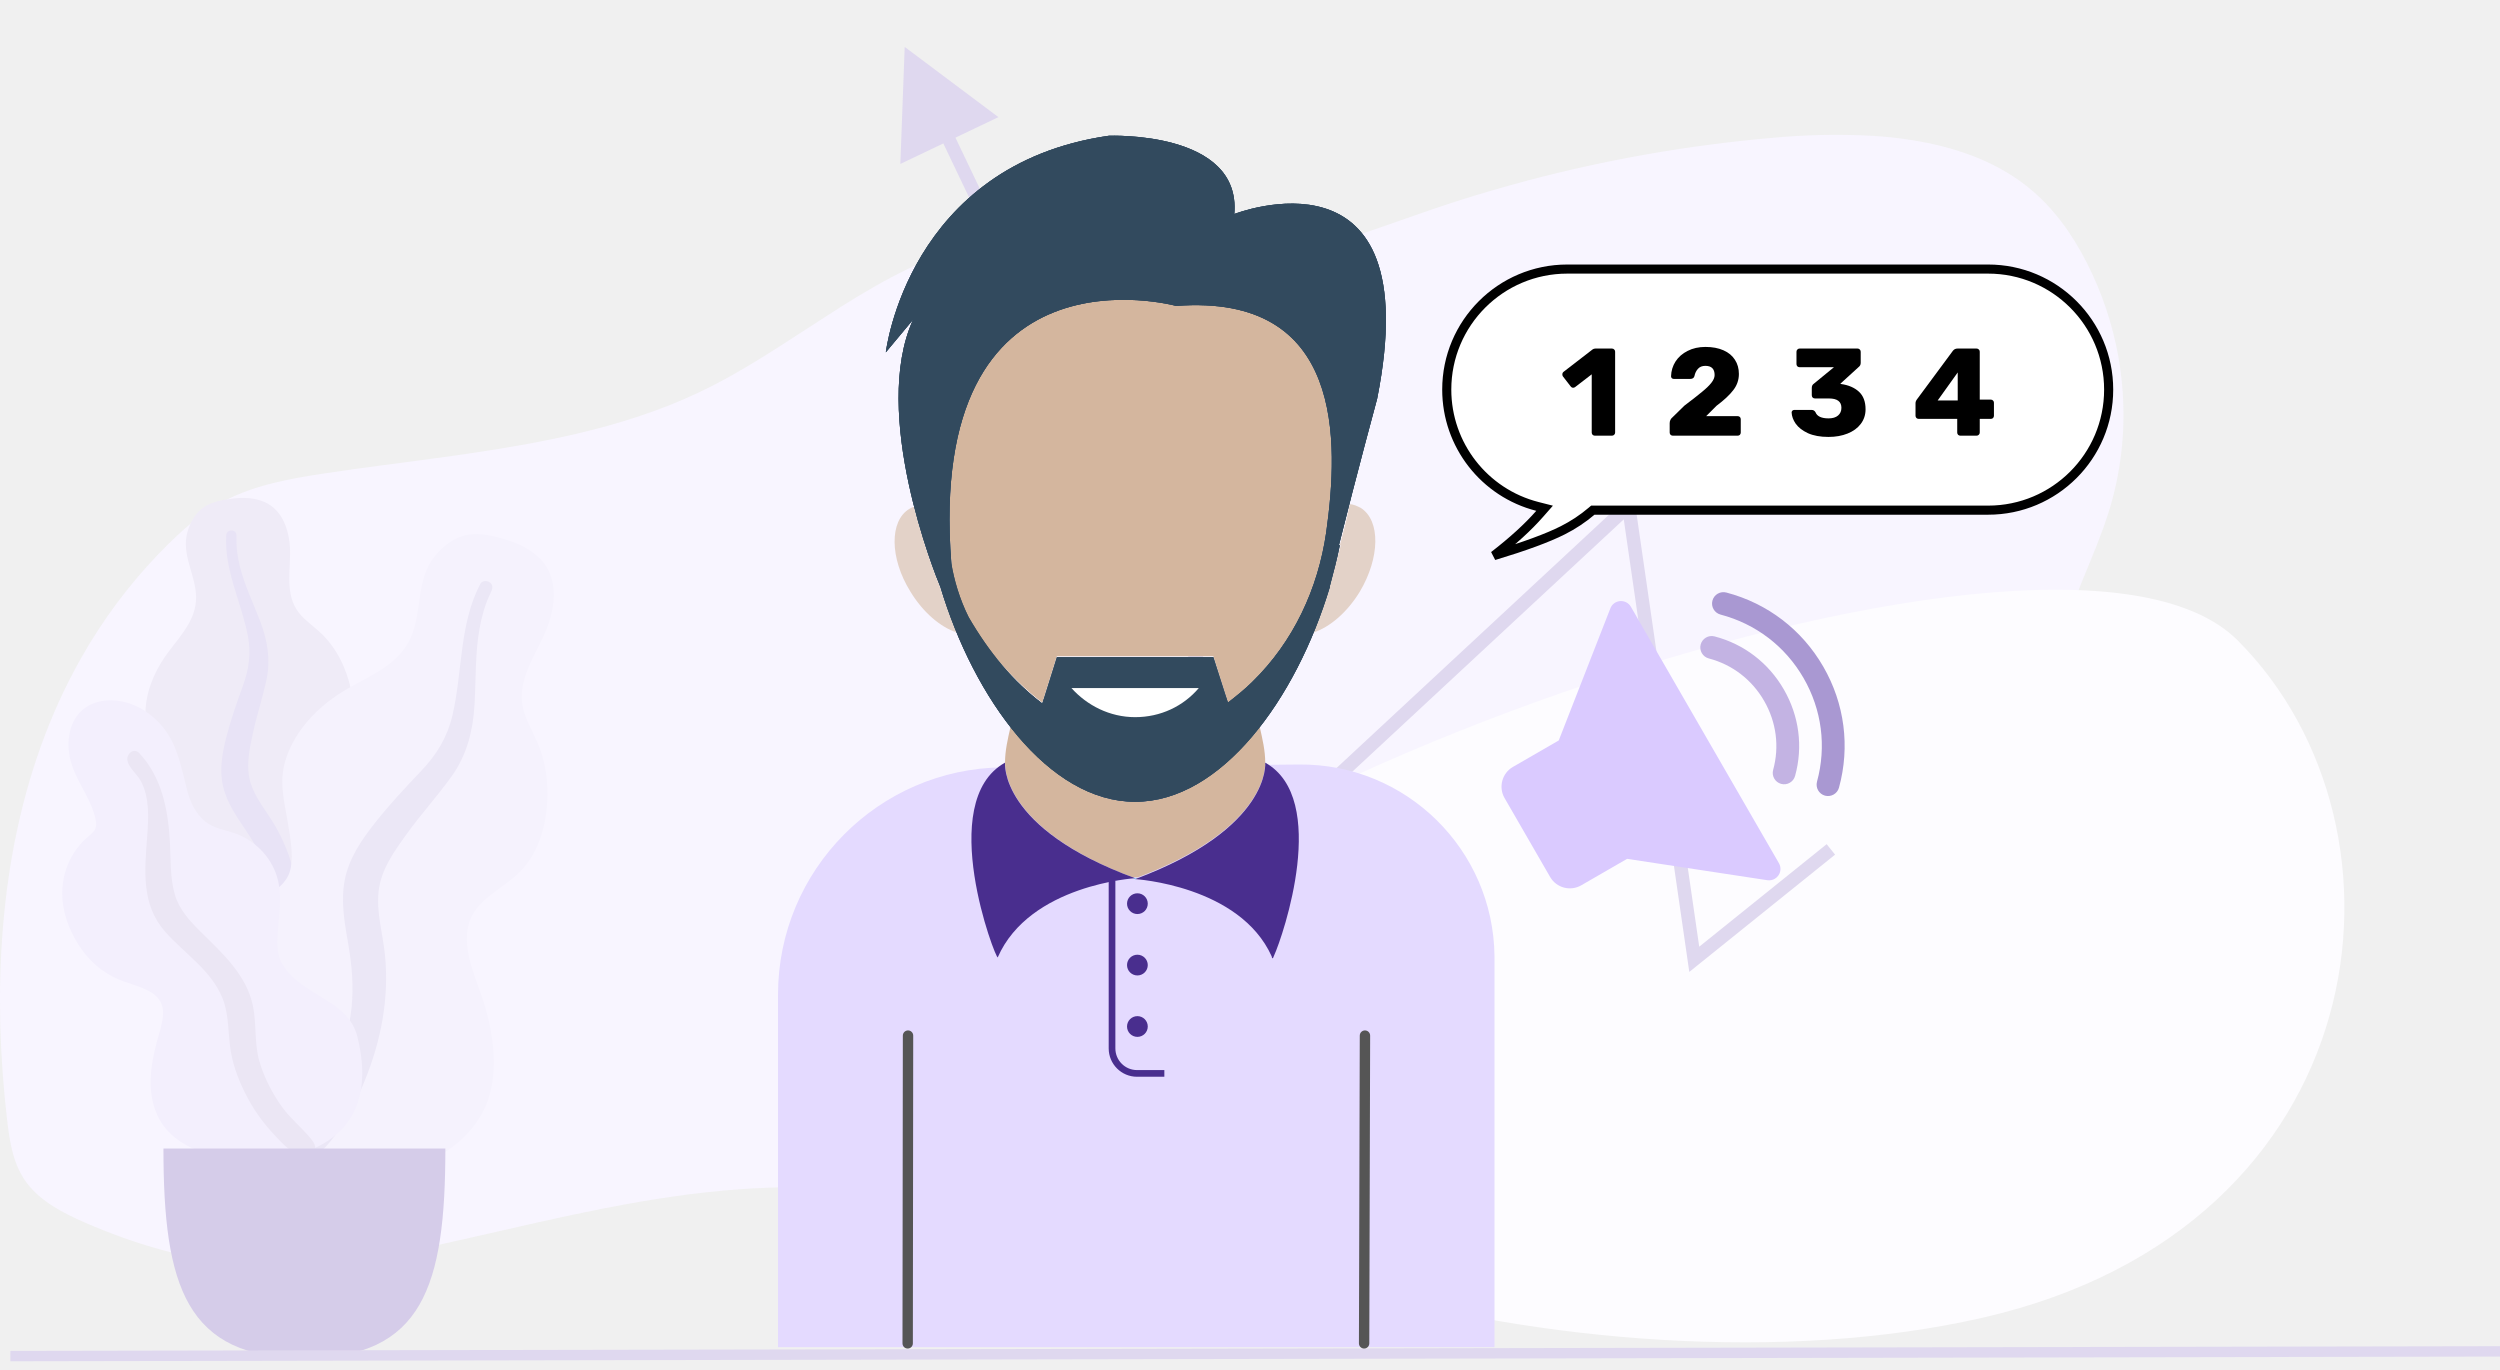
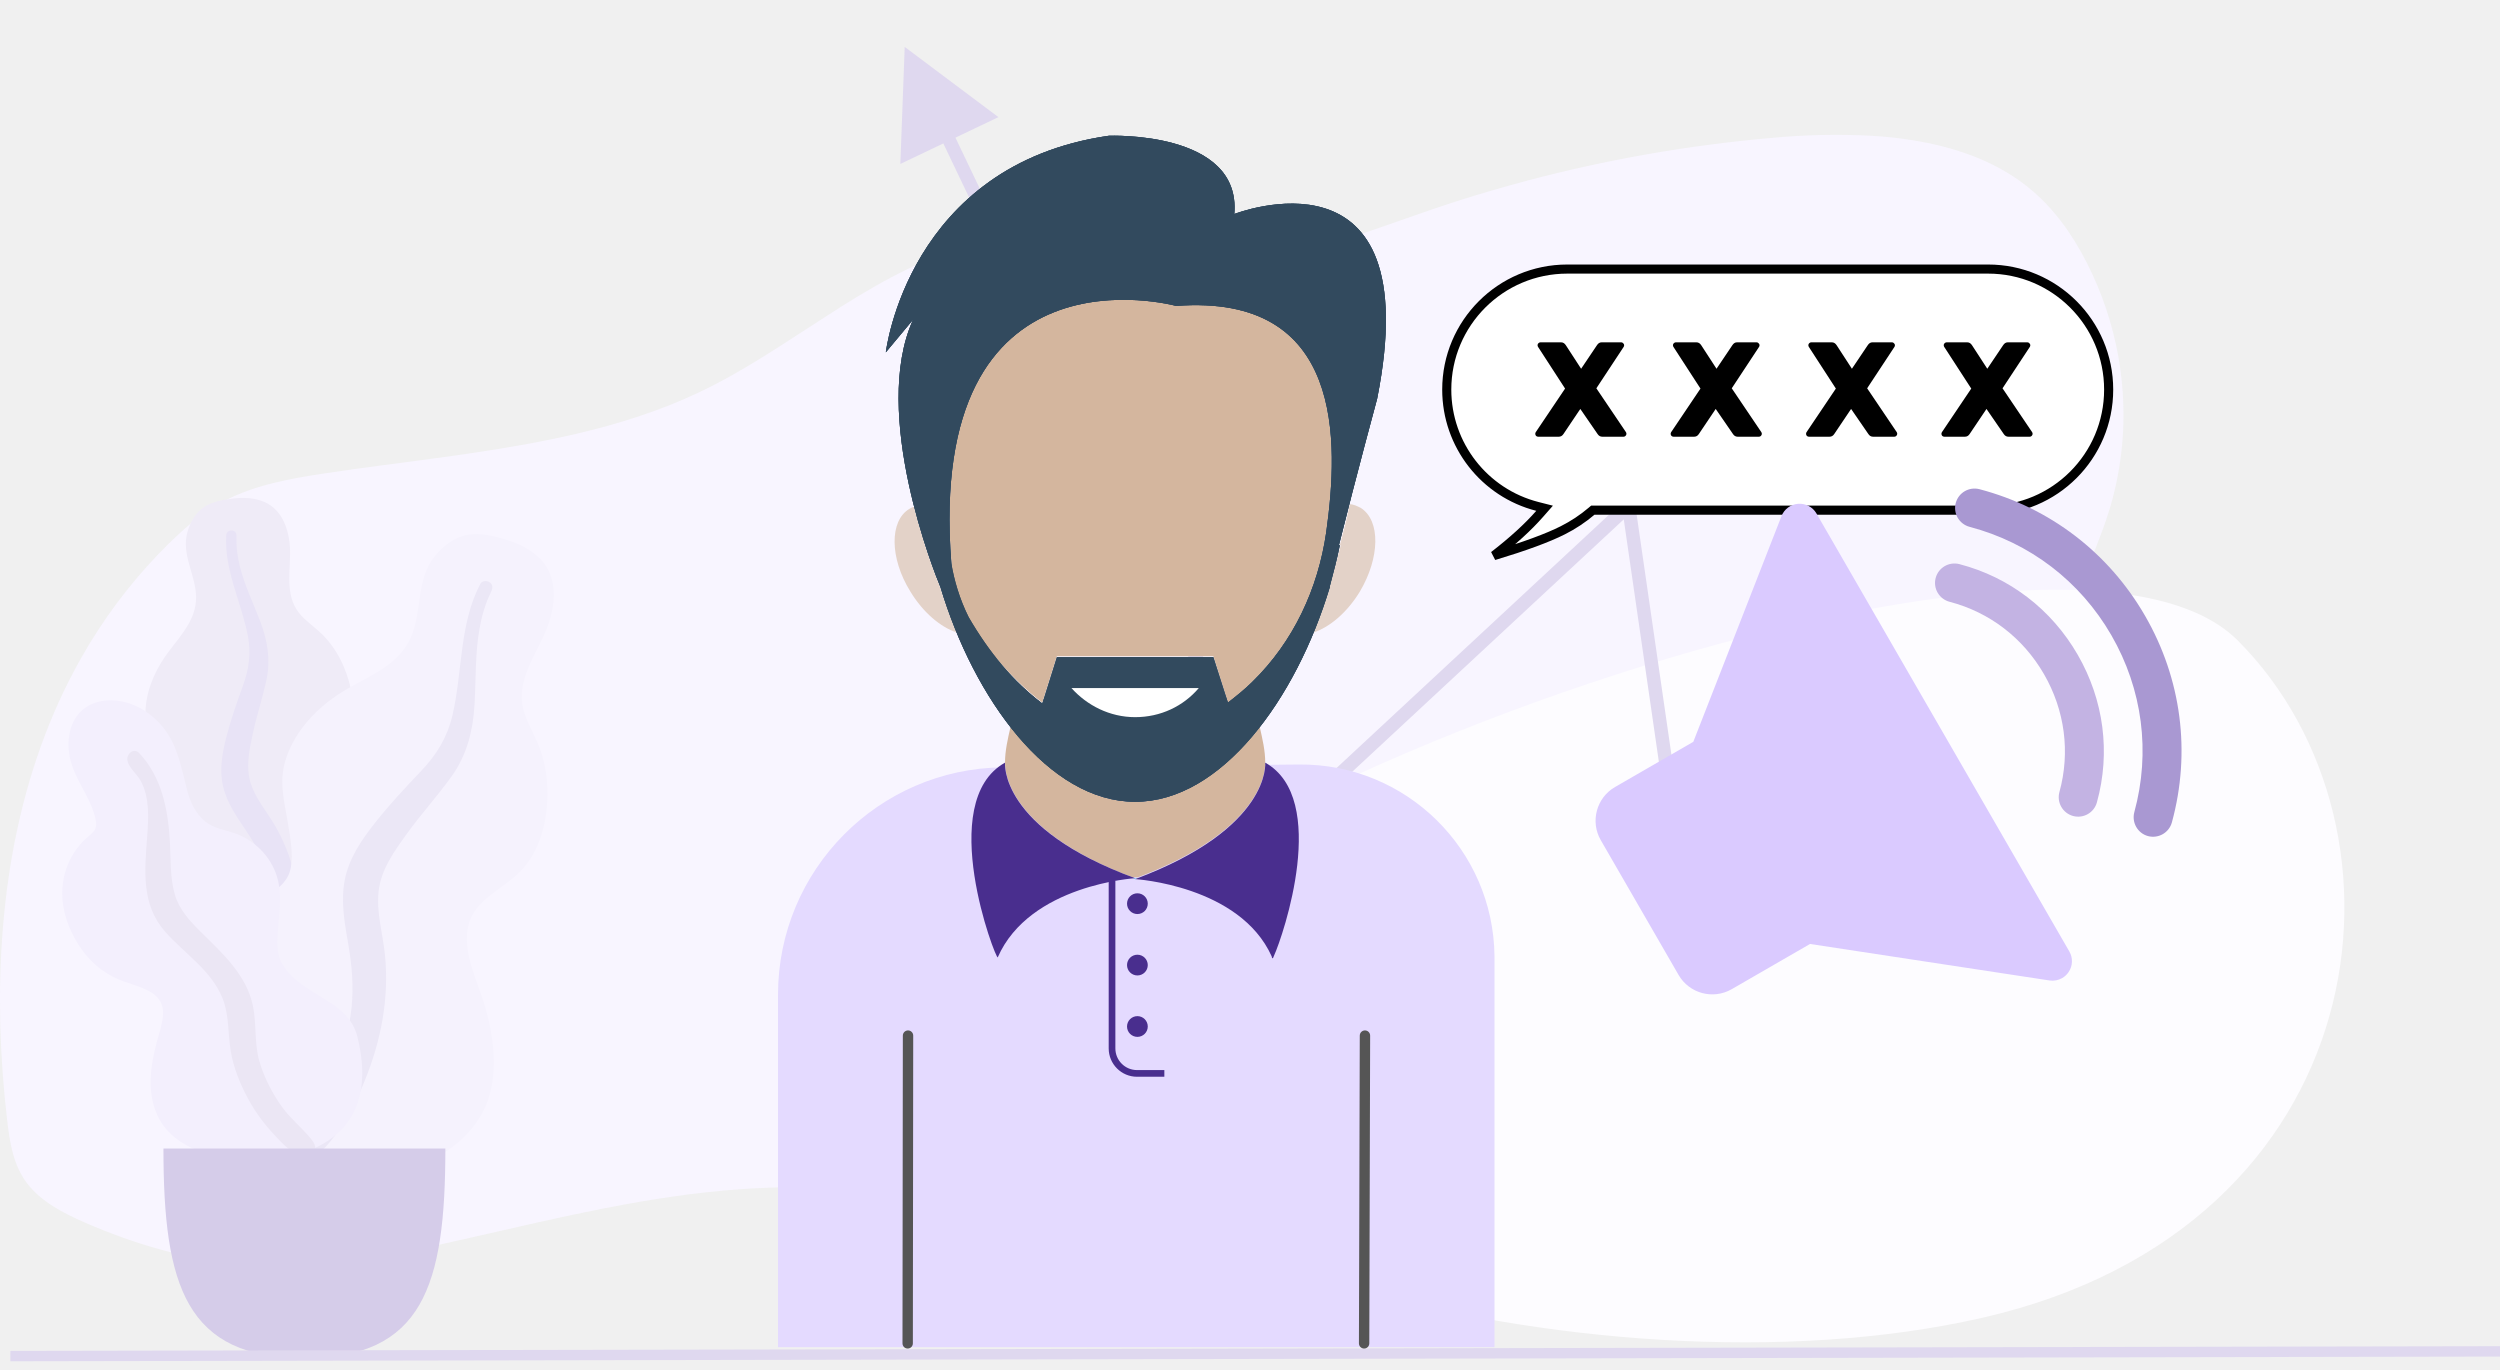
<svg xmlns="http://www.w3.org/2000/svg" width="241" height="132" viewBox="0 0 241 132" fill="none">
  <g clip-path="url(#clip0)">
-     <path d="M1.583 80.326C1.622 80.147 1.658 79.969 1.7 79.792C3.021 73.709 5.179 67.848 8.388 62.465C8.495 62.286 8.601 62.107 8.71 61.928C10.826 58.465 13.358 55.273 16.25 52.423C17.848 50.847 19.592 49.349 21.666 48.269C24.571 46.753 27.967 46.137 31.305 45.635C34.772 45.11 38.287 44.672 41.792 44.199C43.037 44.034 44.276 43.859 45.506 43.674C48.893 43.174 52.255 42.594 55.536 41.826C59.593 40.879 63.525 39.639 67.239 37.893C67.536 37.759 67.829 37.617 68.119 37.467C68.409 37.322 68.701 37.175 68.987 37.027C69.273 36.878 69.555 36.729 69.835 36.576C69.979 36.498 70.124 36.419 70.267 36.337C70.41 36.255 70.551 36.182 70.69 36.102C71.109 35.868 71.519 35.629 71.93 35.388L71.946 35.378C72.218 35.219 72.486 35.056 72.752 34.893C74.27 33.972 75.755 33.011 77.241 32.044L78.175 31.441L79.623 30.506C79.905 30.323 80.193 30.14 80.477 29.959C80.678 29.826 80.879 29.693 81.099 29.557C82.153 28.893 83.223 28.242 84.32 27.62C84.579 27.471 84.841 27.323 85.105 27.178C87.322 25.943 89.64 24.899 92.035 24.057L92.067 24.045C93.271 23.625 94.5 23.279 95.747 23.008C96.466 22.851 97.186 22.722 97.915 22.624C99.863 22.348 101.839 22.32 103.794 22.541C107.633 22.985 111.231 24.457 115.068 24.954C122.968 25.959 130.641 22.72 138.07 20.183C139.896 19.559 141.736 18.975 143.59 18.431C144.822 18.067 146.058 17.723 147.304 17.392C154.939 15.377 162.732 14.012 170.598 13.312C173.886 12.99 177.193 12.917 180.493 13.092C181.747 13.169 182.987 13.294 184.205 13.495C188.373 14.138 192.258 15.487 195.395 17.959C197.964 19.988 199.802 22.632 201.201 25.398C202.633 28.222 203.645 31.239 204.203 34.354C204.279 34.779 204.348 35.205 204.404 35.631C204.505 36.36 204.58 37.094 204.63 37.831C204.9 41.761 204.431 45.706 203.244 49.463C201.916 53.67 199.701 57.707 198.727 61.946C198.686 62.126 198.648 62.305 198.612 62.483C198.479 63.127 198.38 63.777 198.316 64.431C197.819 69.639 199.725 74.716 201.221 79.81C201.273 79.987 201.326 80.166 201.376 80.345C201.537 80.91 201.692 81.475 201.839 82.04C203.224 87.424 203.609 93.189 202.375 98.564C202.336 98.743 202.29 98.922 202.246 99.099C201.42 102.496 199.866 105.675 197.692 108.415C195.381 111.31 192.347 113.721 189.105 115.839C187.526 116.871 185.892 117.835 184.205 118.732C182.997 119.376 181.76 119.985 180.493 120.56C170.336 125.185 158.75 127.443 147.292 126.944C146.688 126.918 146.084 126.886 145.48 126.841C144.876 126.797 144.216 126.745 143.584 126.687C136.203 125.971 129.022 124.244 121.891 122.355C119.501 121.722 117.116 121.073 114.732 120.435C113.671 120.154 112.612 119.872 111.551 119.599C106.355 118.258 101.082 117.043 95.743 116.136C94.507 115.923 93.269 115.729 92.031 115.553C87.729 114.922 83.393 114.554 79.047 114.453C77.357 114.42 75.667 114.434 73.976 114.497C73.122 114.528 72.268 114.574 71.413 114.636C62.585 115.257 54.053 117.337 45.506 119.279C44.27 119.56 43.032 119.838 41.792 120.111C40.165 120.469 38.538 120.815 36.904 121.135C26.731 123.132 17.663 121.983 8.205 117.863C6.055 116.928 3.907 115.798 2.59 114.043C1.273 112.288 0.943 110.132 0.697 108.051C0.349 105.087 0.122 102.085 0.035 99.067C0.035 98.89 0.035 98.711 0.023 98.532C-0.114 92.435 0.341 86.28 1.583 80.326Z" fill="#F8F5FF" />
-     <path d="M22.466 48.06C23.464 47.938 24.529 47.981 25.457 48.375C27.431 49.213 27.992 51.545 27.965 53.44C27.936 55.48 27.503 57.708 29.054 59.352C29.767 60.107 30.653 60.685 31.353 61.455C32.101 62.277 32.688 63.218 33.123 64.228C33.921 66.084 34.312 68.267 33.583 70.214C32.94 71.928 31.324 73.475 31.673 75.424C32.038 77.457 34.087 79.011 35.369 80.526C36.819 82.24 38.155 84.43 38.374 86.677C38.584 88.831 37.647 91.01 36.208 92.638C33.333 95.891 29.012 97.486 24.654 97.476C22.805 97.472 20.71 97.388 19.113 96.394C18.62 96.087 18.36 95.742 18.067 95.263C17.803 94.833 17.456 94.554 17.054 94.25C16.171 93.582 15.533 92.682 15.125 91.674C13.544 87.76 14.808 82.918 17.021 79.443C17.546 78.62 17.975 77.827 17.72 76.846C17.454 75.821 16.801 74.897 16.223 74.016C15.652 73.146 15 72.316 14.553 71.375C14.086 70.389 13.954 69.356 14.037 68.278C14.192 66.251 15.067 64.381 16.306 62.751C17.499 61.181 18.899 59.679 18.903 57.622C18.906 55.441 17.448 53.502 18.069 51.285C18.326 50.367 18.843 49.426 19.675 48.875C20.473 48.348 21.527 48.175 22.466 48.06Z" fill="#EFEBF7" />
-     <path d="M21.814 51.546C21.832 51.253 22.18 51.077 22.453 51.154C22.813 51.254 22.806 51.591 22.797 51.89C22.767 52.811 22.901 53.706 23.122 54.6C23.582 56.458 24.433 58.169 25.106 59.954C25.779 61.737 26.095 63.578 25.701 65.465C25.328 67.243 24.744 68.976 24.363 70.757C24.027 72.327 23.669 73.983 24.181 75.549C24.673 77.056 25.761 78.284 26.544 79.646C28.166 82.466 28.885 85.594 28.981 88.813C29.026 90.308 28.986 91.816 28.639 93.282C28.439 94.127 28.171 95.267 27.448 95.85C27.114 96.119 26.544 96.212 26.263 95.814C25.999 95.441 26.23 94.863 26.314 94.465C26.677 92.742 26.749 90.982 26.663 89.233C26.579 87.539 26.378 85.848 25.845 84.23C25.351 82.728 24.599 81.38 23.714 80.066C22.812 78.728 21.875 77.387 21.502 75.801C21.124 74.19 21.431 72.551 21.843 70.971C22.277 69.299 22.847 67.676 23.436 66.05C24.01 64.466 24.213 62.967 23.896 61.309C23.27 58.032 21.595 54.957 21.814 51.546Z" fill="#E8E3F6" />
-     <path d="M48.819 52.036C50.054 52.411 51.281 53.016 52.161 53.964C54.033 55.982 53.459 59.032 52.425 61.259C51.313 63.656 49.627 66.066 50.577 68.816C51.014 70.081 51.749 71.226 52.163 72.5C52.606 73.862 52.797 75.28 52.772 76.701C52.727 79.31 52.033 82.095 50.148 84.018C48.489 85.711 45.775 86.699 45.155 89.186C44.507 91.78 46.09 94.685 46.793 97.142C47.588 99.924 47.997 103.209 47.066 105.981C46.174 108.638 43.923 110.726 41.375 111.903C36.283 114.255 30.372 113.893 25.267 111.615C23.099 110.647 20.686 109.459 19.339 107.453C18.923 106.833 18.8 106.29 18.709 105.57C18.628 104.925 18.368 104.414 18.057 103.845C17.374 102.596 17.102 101.199 17.157 99.796C17.371 94.344 21.412 89.276 25.845 86.317C26.895 85.616 27.818 84.902 28.038 83.609C28.267 82.259 27.989 80.826 27.777 79.484C27.567 78.158 27.241 76.837 27.215 75.492C27.188 74.082 27.579 72.793 28.246 71.56C29.5 69.244 31.514 67.487 33.829 66.204C36.058 64.968 38.495 63.92 39.586 61.489C40.742 58.913 40.058 55.861 41.958 53.562C42.744 52.611 43.848 51.766 45.115 51.548C46.33 51.339 47.657 51.683 48.819 52.036Z" fill="#F5F2FD" />
-     <path d="M46.296 56.296C46.471 55.959 46.969 55.934 47.249 56.167C47.617 56.475 47.433 56.87 47.265 57.219C46.748 58.295 46.436 59.425 46.226 60.599C45.791 63.04 45.889 65.513 45.742 67.979C45.596 70.444 45.001 72.789 43.551 74.817C42.184 76.728 40.593 78.474 39.215 80.384C38 82.067 36.715 83.84 36.493 85.962C36.279 88.005 36.908 90.029 37.11 92.053C37.53 96.242 36.733 100.323 35.159 104.186C34.428 105.98 33.591 107.745 32.418 109.3C31.742 110.195 30.831 111.405 29.68 111.716C29.149 111.86 28.433 111.671 28.314 111.052C28.201 110.472 28.774 109.909 29.08 109.482C30.406 107.632 31.413 105.585 32.228 103.469C33.017 101.418 33.669 99.311 33.892 97.115C34.1 95.078 33.927 93.087 33.581 91.067C33.227 89.01 32.834 86.93 33.229 84.857C33.63 82.751 34.848 80.971 36.156 79.315C37.54 77.564 39.056 75.94 40.596 74.323C42.097 72.748 43.12 71.079 43.618 68.949C44.602 64.742 44.254 60.222 46.296 56.296Z" fill="#EBE7F6" />
-     <path d="M10.636 67.512C12.69 67.512 14.495 68.6 15.74 70.145C17.196 71.954 17.49 74.162 18.081 76.317C18.376 77.39 18.882 78.455 19.769 79.183C20.576 79.846 21.6 79.979 22.565 80.302C24.495 80.95 26.053 82.508 26.669 84.41C27.42 86.73 26.625 89.07 26.761 91.421C26.887 93.581 29.016 94.928 30.729 95.963C32.418 96.984 33.94 97.939 34.449 99.927C34.988 102.036 35.169 104.39 34.422 106.474C33.178 109.943 29.537 111.47 26.019 111.707C22.827 111.922 18.812 111.584 16.415 109.267C14.98 107.88 14.46 105.941 14.525 104.011C14.565 102.811 14.803 101.622 15.11 100.463C15.328 99.641 15.622 98.823 15.706 97.974C15.929 95.714 13.841 95.28 12.063 94.66C9.804 93.871 8.223 92.382 7.123 90.308C6.099 88.376 5.67 86.208 6.284 84.081C6.597 82.995 7.166 82.01 7.937 81.172C8.276 80.803 8.755 80.495 9.061 80.108C9.347 79.746 9.285 79.277 9.186 78.853C8.731 76.895 7.311 75.274 6.803 73.32C6.344 71.555 6.616 69.36 8.228 68.222C8.925 67.73 9.784 67.517 10.636 67.512Z" fill="#F3EFFD" />
-     <path d="M13.435 72.613C15.611 74.932 16.203 78.078 16.377 81.127C16.474 82.837 16.373 84.64 16.875 86.299C17.305 87.718 18.312 88.803 19.351 89.829C21.442 91.893 23.773 93.992 24.385 96.979C24.744 98.733 24.502 100.544 24.997 102.278C25.448 103.854 26.242 105.403 27.207 106.734C27.985 107.805 28.997 108.626 29.847 109.625C30.107 109.93 30.478 110.379 30.371 110.81C30.246 111.314 29.603 111.473 29.148 111.394C28.085 111.21 27.191 110.195 26.496 109.457C25.48 108.379 24.617 107.219 23.916 105.918C23.137 104.473 22.509 102.939 22.242 101.318C21.963 99.636 22.102 97.883 21.467 96.269C20.398 93.553 17.807 91.95 15.933 89.833C13.598 87.196 13.947 83.913 14.186 80.668C14.317 78.885 14.448 76.871 13.547 75.243C13.203 74.622 12.436 74.042 12.288 73.336C12.152 72.689 12.892 72.035 13.435 72.613Z" fill="#EBE6F4" />
+     <path d="M1.583 80.326C1.622 80.147 1.658 79.969 1.7 79.792C3.021 73.709 5.179 67.848 8.388 62.465C8.495 62.286 8.602 62.107 8.71 61.928C10.826 58.465 13.358 55.273 16.25 52.423C17.849 50.847 19.592 49.349 21.666 48.269C24.571 46.753 27.967 46.138 31.305 45.635C34.772 45.11 38.287 44.672 41.792 44.199C43.038 44.034 44.276 43.859 45.507 43.674C48.893 43.174 52.255 42.594 55.536 41.826C59.593 40.879 63.525 39.639 67.24 37.893C67.536 37.759 67.829 37.617 68.119 37.467C68.409 37.322 68.701 37.175 68.987 37.027C69.273 36.878 69.555 36.729 69.835 36.576C69.98 36.498 70.124 36.419 70.267 36.337C70.41 36.255 70.551 36.182 70.69 36.102C71.109 35.868 71.52 35.629 71.93 35.388L71.947 35.378C72.218 35.219 72.486 35.056 72.752 34.893C74.27 33.972 75.755 33.011 77.241 32.044L78.175 31.441L79.623 30.506C79.905 30.323 80.193 30.14 80.477 29.959C80.678 29.826 80.879 29.694 81.099 29.557C82.154 28.893 83.223 28.242 84.32 27.62C84.58 27.472 84.841 27.323 85.105 27.178C87.322 25.943 89.64 24.899 92.035 24.057L92.067 24.045C93.272 23.625 94.501 23.279 95.747 23.008C96.466 22.851 97.187 22.722 97.915 22.624C99.864 22.348 101.839 22.32 103.794 22.541C107.633 22.985 111.231 24.457 115.068 24.954C122.968 25.959 130.641 22.72 138.07 20.183C139.896 19.559 141.736 18.975 143.59 18.431C144.822 18.067 146.058 17.723 147.304 17.392C154.939 15.377 162.732 14.012 170.598 13.312C173.886 12.99 177.194 12.917 180.493 13.093C181.747 13.169 182.987 13.294 184.205 13.495C188.373 14.138 192.258 15.487 195.395 17.959C197.964 19.988 199.802 22.632 201.201 25.398C202.633 28.222 203.645 31.239 204.203 34.354C204.279 34.779 204.348 35.205 204.404 35.631C204.505 36.361 204.58 37.094 204.63 37.831C204.901 41.761 204.431 45.706 203.245 49.463C201.916 53.67 199.701 57.707 198.727 61.946C198.687 62.126 198.648 62.305 198.612 62.483C198.479 63.127 198.38 63.777 198.316 64.431C197.819 69.639 199.725 74.716 201.221 79.81C201.274 79.987 201.326 80.166 201.376 80.345C201.537 80.91 201.692 81.475 201.839 82.04C203.224 87.424 203.609 93.189 202.375 98.564C202.337 98.743 202.29 98.922 202.246 99.099C201.42 102.496 199.866 105.675 197.692 108.415C195.381 111.31 192.347 113.721 189.105 115.839C187.526 116.871 185.892 117.835 184.205 118.732C182.997 119.376 181.76 119.985 180.493 120.56C170.336 125.185 158.75 127.443 147.292 126.944C146.688 126.918 146.084 126.886 145.48 126.842C144.876 126.797 144.216 126.745 143.584 126.687C136.203 125.971 129.022 124.244 121.891 122.355C119.501 121.722 117.116 121.073 114.732 120.435C113.671 120.154 112.612 119.872 111.551 119.599C106.355 118.258 101.082 117.043 95.743 116.136C94.507 115.923 93.269 115.729 92.031 115.553C87.729 114.922 83.394 114.554 79.047 114.453C77.357 114.42 75.667 114.434 73.976 114.497C73.122 114.528 72.268 114.575 71.413 114.636C62.585 115.257 54.053 117.337 45.507 119.279C44.27 119.561 43.032 119.838 41.792 120.111C40.165 120.469 38.539 120.815 36.904 121.135C26.731 123.132 17.663 121.984 8.205 117.863C6.055 116.928 3.907 115.798 2.59 114.043C1.273 112.288 0.943 110.132 0.698 108.051C0.349 105.087 0.122 102.085 0.035 99.067C0.035 98.89 0.035 98.711 0.023 98.532C-0.114 92.435 0.341 86.28 1.583 80.326Z" fill="#F8F5FF" />
+     <path d="M22.466 48.06C23.464 47.938 24.529 47.981 25.457 48.375C27.431 49.213 27.992 51.545 27.965 53.44C27.936 55.48 27.503 57.708 29.054 59.352C29.767 60.107 30.653 60.685 31.353 61.455C32.101 62.277 32.688 63.218 33.123 64.228C33.921 66.084 34.312 68.267 33.583 70.214C32.94 71.928 31.324 73.475 31.673 75.424C32.038 77.457 34.087 79.011 35.369 80.526C36.819 82.24 38.155 84.43 38.374 86.677C38.584 88.831 37.647 91.01 36.208 92.638C33.333 95.891 29.012 97.486 24.655 97.476C22.805 97.472 20.71 97.388 19.113 96.394C18.62 96.087 18.36 95.742 18.067 95.263C17.803 94.833 17.456 94.554 17.054 94.25C16.171 93.582 15.533 92.682 15.125 91.674C13.544 87.76 14.808 82.918 17.021 79.443C17.546 78.62 17.975 77.827 17.72 76.846C17.454 75.821 16.801 74.897 16.223 74.016C15.652 73.146 15 72.316 14.553 71.375C14.086 70.389 13.954 69.356 14.037 68.278C14.192 66.251 15.067 64.381 16.306 62.751C17.499 61.181 18.899 59.679 18.903 57.622C18.906 55.441 17.448 53.502 18.069 51.285C18.326 50.367 18.843 49.426 19.675 48.875C20.473 48.348 21.527 48.175 22.466 48.06Z" fill="#EFEBF7" />
+     <path d="M21.814 51.546C21.832 51.253 22.18 51.077 22.453 51.154C22.813 51.254 22.806 51.591 22.797 51.89C22.767 52.811 22.901 53.706 23.122 54.6C23.582 56.458 24.433 58.169 25.106 59.954C25.779 61.737 26.095 63.578 25.701 65.465C25.328 67.243 24.743 68.976 24.363 70.758C24.027 72.327 23.669 73.983 24.181 75.549C24.673 77.056 25.761 78.284 26.544 79.646C28.166 82.466 28.885 85.594 28.981 88.813C29.026 90.308 28.986 91.816 28.639 93.282C28.439 94.127 28.171 95.267 27.448 95.85C27.114 96.119 26.544 96.212 26.263 95.814C25.999 95.441 26.23 94.863 26.314 94.465C26.677 92.743 26.749 90.982 26.663 89.233C26.579 87.539 26.378 85.848 25.845 84.23C25.35 82.728 24.599 81.38 23.714 80.066C22.812 78.728 21.875 77.387 21.502 75.801C21.124 74.19 21.431 72.551 21.843 70.971C22.277 69.299 22.847 67.676 23.436 66.05C24.01 64.466 24.213 62.967 23.896 61.309C23.27 58.032 21.595 54.957 21.814 51.546Z" fill="#E8E3F6" />
+     <path d="M48.819 52.036C50.054 52.411 51.281 53.016 52.161 53.964C54.033 55.982 53.459 59.032 52.425 61.259C51.313 63.656 49.627 66.066 50.578 68.816C51.014 70.081 51.749 71.226 52.163 72.5C52.606 73.862 52.797 75.28 52.772 76.701C52.727 79.31 52.033 82.095 50.148 84.018C48.489 85.711 45.775 86.699 45.155 89.186C44.508 91.78 46.09 94.685 46.793 97.142C47.588 99.924 47.997 103.209 47.066 105.981C46.174 108.638 43.923 110.726 41.375 111.903C36.283 114.255 30.372 113.893 25.267 111.615C23.099 110.647 20.686 109.459 19.339 107.453C18.923 106.833 18.8 106.29 18.709 105.57C18.628 104.925 18.368 104.414 18.057 103.845C17.374 102.596 17.102 101.199 17.157 99.796C17.371 94.344 21.412 89.276 25.845 86.317C26.895 85.616 27.818 84.902 28.038 83.609C28.267 82.259 27.989 80.826 27.777 79.484C27.567 78.158 27.241 76.837 27.215 75.492C27.188 74.082 27.579 72.793 28.246 71.56C29.5 69.244 31.514 67.487 33.829 66.204C36.058 64.968 38.495 63.92 39.586 61.489C40.742 58.913 40.058 55.861 41.958 53.562C42.744 52.611 43.848 51.766 45.115 51.548C46.33 51.339 47.657 51.683 48.819 52.036Z" fill="#F5F2FD" />
+     <path d="M46.296 56.296C46.471 55.959 46.969 55.933 47.249 56.167C47.617 56.475 47.433 56.87 47.265 57.219C46.748 58.295 46.435 59.425 46.226 60.599C45.791 63.04 45.889 65.513 45.742 67.979C45.596 70.444 45.001 72.789 43.551 74.817C42.184 76.728 40.593 78.474 39.214 80.384C38 82.067 36.715 83.84 36.493 85.962C36.279 88.005 36.908 90.029 37.11 92.053C37.53 96.242 36.733 100.323 35.159 104.186C34.428 105.98 33.591 107.745 32.418 109.3C31.742 110.195 30.831 111.405 29.68 111.716C29.149 111.86 28.433 111.671 28.314 111.052C28.201 110.472 28.774 109.909 29.08 109.481C30.406 107.632 31.413 105.585 32.228 103.469C33.017 101.418 33.669 99.311 33.892 97.115C34.1 95.078 33.927 93.087 33.581 91.067C33.227 89.01 32.834 86.93 33.229 84.857C33.63 82.751 34.848 80.971 36.156 79.315C37.54 77.564 39.056 75.94 40.596 74.323C42.097 72.748 43.12 71.079 43.618 68.949C44.602 64.742 44.254 60.222 46.296 56.296Z" fill="#EBE7F6" />
+     <path d="M10.636 67.512C12.69 67.512 14.495 68.6 15.74 70.145C17.196 71.954 17.49 74.162 18.081 76.317C18.376 77.39 18.882 78.454 19.769 79.183C20.576 79.846 21.6 79.979 22.565 80.302C24.495 80.95 26.053 82.508 26.669 84.41C27.42 86.73 26.625 89.07 26.761 91.421C26.887 93.581 29.016 94.928 30.729 95.963C32.418 96.984 33.94 97.939 34.449 99.927C34.988 102.036 35.169 104.39 34.422 106.474C33.178 109.943 29.537 111.47 26.019 111.707C22.827 111.922 18.812 111.584 16.415 109.267C14.98 107.88 14.46 105.941 14.525 104.011C14.565 102.811 14.803 101.622 15.11 100.463C15.328 99.641 15.622 98.823 15.706 97.974C15.929 95.714 13.841 95.28 12.063 94.66C9.804 93.871 8.223 92.382 7.123 90.308C6.099 88.376 5.67 86.208 6.284 84.081C6.597 82.995 7.166 82.01 7.937 81.172C8.276 80.803 8.755 80.495 9.061 80.108C9.347 79.746 9.285 79.277 9.186 78.853C8.731 76.895 7.311 75.274 6.803 73.32C6.344 71.555 6.616 69.36 8.228 68.222C8.925 67.73 9.784 67.517 10.636 67.512Z" fill="#F3EFFD" />
+     <path d="M13.434 72.613C15.611 74.932 16.203 78.078 16.377 81.127C16.474 82.837 16.373 84.64 16.875 86.299C17.305 87.718 18.312 88.803 19.351 89.829C21.442 91.893 23.773 93.992 24.385 96.979C24.744 98.733 24.502 100.544 24.997 102.278C25.448 103.854 26.242 105.403 27.207 106.734C27.985 107.805 28.997 108.626 29.847 109.625C30.107 109.93 30.478 110.379 30.371 110.81C30.246 111.314 29.603 111.473 29.148 111.394C28.085 111.21 27.191 110.195 26.496 109.457C25.48 108.379 24.617 107.219 23.916 105.918C23.137 104.473 22.509 102.939 22.241 101.318C21.963 99.636 22.102 97.883 21.467 96.269C20.398 93.553 17.807 91.95 15.933 89.833C13.598 87.196 13.947 83.913 14.186 80.668C14.317 78.885 14.448 76.871 13.546 75.243C13.203 74.622 12.436 74.042 12.288 73.336C12.152 72.689 12.892 72.035 13.434 72.613Z" fill="#EBE6F4" />
    <path d="M15.756 110.717C15.756 123.977 17.92 130.925 29.345 130.925C40.769 130.925 42.933 123.977 42.933 110.717H15.756Z" fill="#D5CCE9" />
    <path d="M97.778 99.866C99.604 80.639 197.537 43.529 215.718 61.741C233.899 79.952 229.297 118.258 191.197 127.01C153.096 135.762 95.953 119.093 97.778 99.866Z" fill="#FDFCFF" />
-     <path d="M87.213 4.524L96.249 11.292L92.105 13.269L123.486 79.013L157.458 47.436L163.805 91.262L176.09 81.377L176.902 82.387L162.848 93.694L156.53 50.067L123.076 81.163L90.936 13.827L86.793 15.805L87.213 4.524Z" fill="#DFD8EF" />
+     <path d="M87.214 4.524L96.249 11.292L92.105 13.269L123.486 79.013L157.458 47.436L163.805 91.262L176.09 81.378L176.902 82.387L162.848 93.694L156.53 50.067L123.076 81.163L90.936 13.827L86.793 15.805L87.214 4.524Z" fill="#DFD8EF" />
    <path d="M1 130.727L241 130.273" stroke="#DFD8EF" />
    <path fill-rule="evenodd" clip-rule="evenodd" d="M96.718 73.97L125.214 73.699C135.53 73.6 143.972 81.883 144.07 92.199C144.071 92.258 144.071 92.317 144.071 92.377V129.872H132.276H75V95.896C75 83.868 84.69 74.085 96.718 73.97Z" fill="#E4DAFF" />
-     <path d="M109.689 84.658C109.601 84.658 109.513 84.746 109.426 84.746C109.338 84.746 109.25 84.658 109.162 84.658H109.689Z" fill="#84DBFF" />
-     <path d="M121.968 73.519C121.968 73.519 121.968 73.519 121.968 73.607C121.968 74.484 121.53 80.097 109.689 84.57H109.163C97.322 80.097 96.884 74.484 96.884 73.607C96.884 73.519 96.884 73.519 96.884 73.519C96.884 72.379 97.147 71.239 97.41 70.099C100.83 74.396 104.953 77.291 109.426 77.291C113.899 77.291 118.021 74.396 121.442 70.099C121.705 71.239 121.968 72.379 121.968 73.519Z" fill="#D4B69E" />
+     <path d="M109.689 84.658C109.601 84.658 109.513 84.746 109.425 84.746C109.338 84.746 109.25 84.658 109.162 84.658H109.689Z" fill="#84DBFF" />
+     <path d="M121.968 73.519C121.968 73.519 121.968 73.519 121.968 73.607C121.968 74.484 121.53 80.097 109.689 84.57H109.163C97.322 80.097 96.883 74.484 96.883 73.607C96.883 73.519 96.883 73.519 96.883 73.519C96.883 72.379 97.147 71.239 97.41 70.099C100.83 74.396 104.953 77.291 109.426 77.291C113.899 77.291 118.021 74.396 121.442 70.099C121.705 71.239 121.968 72.379 121.968 73.519Z" fill="#D4B69E" />
    <path d="M121.968 73.52C121.968 73.52 122.582 79.835 109.426 84.747C109.426 84.747 119.506 85.35 122.589 92.192C122.616 92.254 122.605 92.377 122.67 92.377C122.734 92.377 122.734 92.307 122.811 92.138C123.703 90.188 128.182 76.99 121.968 73.52ZM96.883 73.52C90.13 77.291 96.006 92.553 96.182 92.29C99.251 85.273 109.426 84.659 109.426 84.659C96.269 79.835 96.883 73.52 96.883 73.52Z" fill="#492E8E" />
-     <path d="M127.845 51.329C127.055 56.767 124.687 61.854 120.74 65.713C119.951 66.503 119.249 67.117 118.372 67.731L116.969 63.258H101.883L100.48 67.731C97.673 65.626 91.796 59.749 91.709 54.224C89.253 22.736 113.373 29.402 113.373 29.402C129.599 28.262 129.073 42.558 127.845 51.329Z" fill="#D4B69E" />
-     <path d="M131.09 57.03C129.862 59.048 128.196 60.451 126.617 60.977C127.231 59.574 127.757 58.083 128.196 56.592C128.196 56.592 128.196 56.592 128.196 56.504C128.546 55.188 128.897 53.873 129.248 52.557H129.16C129.511 51.242 129.862 49.926 130.125 48.61C130.476 48.61 130.827 48.786 131.178 48.961C133.107 50.189 133.02 53.785 131.09 57.03ZM92.235 60.977C90.656 60.451 88.99 59.048 87.762 57.03C85.745 53.785 85.745 50.189 87.674 49.049C87.85 48.961 87.937 48.873 88.113 48.873C89.165 52.996 90.393 56.066 90.656 56.679C91.095 58.083 91.621 59.574 92.235 60.977Z" fill="#E3D2C8" />
-     <path d="M118.986 20.631C119.688 12.561 106.882 13.088 106.882 13.088C87.499 15.894 85.394 33.962 85.394 33.962L88.025 30.805C83.903 39.839 90.13 55.363 90.656 56.591C93.901 67.379 101.094 77.291 109.426 77.291C117.758 77.291 124.95 67.379 128.196 56.591C128.196 56.591 128.196 56.591 128.196 56.504C128.547 55.188 128.897 53.872 129.16 52.557H129.073C130.827 45.54 132.757 38.436 132.757 38.436C137.756 13.263 118.986 20.631 118.986 20.631ZM127.845 51.329C127.055 56.767 124.687 61.854 120.74 65.713C119.951 66.502 119.162 67.116 118.372 67.73L116.969 63.345H101.883L100.48 67.818C97.673 65.713 95.305 62.819 93.375 59.486C92.498 57.731 91.972 55.89 91.709 54.311C89.253 22.823 113.373 29.489 113.373 29.489C129.599 28.261 129.073 42.558 127.845 51.329Z" fill="#324A5E" />
-     <path d="M118.986 20.631C119.688 12.561 106.882 13.088 106.882 13.088C87.499 15.894 85.394 33.962 85.394 33.962L88.025 30.805C83.903 39.839 90.13 55.363 90.656 56.591C93.901 67.379 101.094 77.291 109.426 77.291C117.758 77.291 124.95 67.379 128.196 56.591C128.196 56.591 128.196 56.591 128.196 56.504C128.547 55.188 128.897 53.872 129.16 52.557H129.073C130.827 45.54 132.757 38.436 132.757 38.436C137.756 13.263 118.986 20.631 118.986 20.631ZM127.845 51.329C127.055 56.767 124.687 61.854 120.74 65.713C119.951 66.502 119.162 67.116 118.372 67.73L116.969 63.345H101.883L100.48 67.818C97.673 65.713 95.305 62.819 93.375 59.486C92.498 57.731 91.972 55.89 91.709 54.311C89.253 22.823 113.373 29.489 113.373 29.489C129.599 28.261 129.073 42.558 127.845 51.329Z" fill="#324A5E" />
-     <path d="M118.986 20.631C119.688 12.561 106.882 13.088 106.882 13.088C87.499 15.894 85.394 33.962 85.394 33.962L88.025 30.805C83.903 39.839 90.13 55.363 90.656 56.591C93.901 67.379 101.094 77.291 109.426 77.291C117.758 77.291 124.95 67.379 128.196 56.591C128.196 56.591 128.196 56.591 128.196 56.504C128.547 55.188 128.897 53.872 129.16 52.557H129.073C130.827 45.54 132.757 38.436 132.757 38.436C137.756 13.263 118.986 20.631 118.986 20.631ZM127.845 51.329C127.055 56.767 124.687 61.854 120.74 65.713C119.951 66.502 119.162 67.116 118.372 67.73C117.536 65.118 115.108 63.345 112.364 63.345H106.571C103.781 63.345 101.315 65.156 100.48 67.818C97.673 65.713 91.796 59.837 91.709 54.311C89.253 22.823 113.373 29.489 113.373 29.489C129.599 28.261 129.073 42.558 127.845 51.329Z" fill="#324A5E" />
-     <path d="M103.286 66.327C104.777 67.993 106.97 69.134 109.426 69.134C111.882 69.134 114.075 68.081 115.566 66.327H103.286Z" fill="white" />
+     <path d="M127.845 51.329C127.055 56.767 124.687 61.854 120.74 65.713C119.951 66.503 119.249 67.117 118.372 67.731L116.969 63.258H101.883L100.479 67.731C97.673 65.626 91.796 59.749 91.709 54.224C89.253 22.736 113.373 29.402 113.373 29.402C129.599 28.262 129.073 42.558 127.845 51.329Z" fill="#D4B69E" />
+     <path d="M131.09 57.03C129.862 59.048 128.195 60.451 126.617 60.977C127.231 59.574 127.757 58.083 128.195 56.592C128.195 56.592 128.195 56.592 128.195 56.504C128.546 55.188 128.897 53.873 129.248 52.557H129.16C129.511 51.242 129.862 49.926 130.125 48.61C130.476 48.61 130.827 48.786 131.178 48.961C133.107 50.189 133.019 53.785 131.09 57.03ZM92.235 60.977C90.656 60.451 88.99 59.048 87.762 57.03C85.744 53.785 85.744 50.189 87.674 49.049C87.849 48.961 87.937 48.873 88.112 48.873C89.165 52.996 90.393 56.066 90.656 56.679C91.095 58.083 91.621 59.574 92.235 60.977Z" fill="#E3D2C8" />
+     <path d="M118.986 20.631C119.688 12.562 106.882 13.088 106.882 13.088C87.499 15.894 85.394 33.962 85.394 33.962L88.025 30.805C83.903 39.839 90.13 55.363 90.656 56.591C93.901 67.379 101.094 77.291 109.426 77.291C117.758 77.291 124.95 67.379 128.196 56.591C128.196 56.591 128.196 56.591 128.196 56.504C128.546 55.188 128.897 53.872 129.16 52.557H129.073C130.827 45.54 132.757 38.436 132.757 38.436C137.756 13.263 118.986 20.631 118.986 20.631ZM127.845 51.329C127.055 56.767 124.687 61.854 120.74 65.713C119.951 66.502 119.162 67.116 118.372 67.73L116.969 63.345H101.883L100.48 67.818C97.673 65.713 95.305 62.819 93.375 59.486C92.498 57.732 91.972 55.89 91.709 54.311C89.253 22.823 113.373 29.489 113.373 29.489C129.599 28.261 129.073 42.558 127.845 51.329Z" fill="#324A5E" />
+     <path d="M118.986 20.631C119.688 12.562 106.882 13.088 106.882 13.088C87.499 15.894 85.394 33.962 85.394 33.962L88.025 30.805C83.903 39.839 90.13 55.363 90.656 56.591C93.901 67.379 101.094 77.291 109.426 77.291C117.758 77.291 124.95 67.379 128.196 56.591C128.196 56.591 128.196 56.591 128.196 56.504C128.546 55.188 128.897 53.872 129.16 52.557H129.073C130.827 45.54 132.757 38.436 132.757 38.436C137.756 13.263 118.986 20.631 118.986 20.631ZM127.845 51.329C127.055 56.767 124.687 61.854 120.74 65.713C119.951 66.502 119.162 67.116 118.372 67.73L116.969 63.345H101.883L100.48 67.818C97.673 65.713 95.305 62.819 93.375 59.486C92.498 57.732 91.972 55.89 91.709 54.311C89.253 22.823 113.373 29.489 113.373 29.489C129.599 28.261 129.073 42.558 127.845 51.329Z" fill="#324A5E" />
+     <path d="M118.986 20.631C119.688 12.562 106.882 13.088 106.882 13.088C87.499 15.894 85.394 33.962 85.394 33.962L88.025 30.805C83.903 39.839 90.13 55.363 90.656 56.591C93.901 67.379 101.094 77.291 109.426 77.291C117.758 77.291 124.95 67.379 128.196 56.591C128.196 56.591 128.196 56.591 128.196 56.504C128.546 55.188 128.897 53.872 129.16 52.557H129.073C130.827 45.54 132.757 38.436 132.757 38.436C137.756 13.263 118.986 20.631 118.986 20.631ZM127.845 51.329C127.055 56.767 124.687 61.854 120.74 65.713C119.951 66.502 119.162 67.116 118.372 67.73C117.536 65.118 115.108 63.345 112.364 63.345H106.571C103.781 63.345 101.315 65.156 100.48 67.818C97.673 65.713 91.796 59.837 91.709 54.311C89.253 22.823 113.373 29.489 113.373 29.489C129.599 28.261 129.073 42.558 127.845 51.329Z" fill="#324A5E" />
+     <path d="M103.286 66.327C104.777 67.993 106.97 69.134 109.426 69.134C111.882 69.134 114.074 68.081 115.566 66.327H103.286Z" fill="white" />
    <path d="M109.645 99.955C110.197 99.955 110.645 99.507 110.645 98.955C110.645 98.403 110.197 97.955 109.645 97.955C109.093 97.955 108.645 98.403 108.645 98.955C108.645 99.507 109.093 99.955 109.645 99.955Z" fill="#492E8E" />
    <path d="M109.645 94.034C110.197 94.034 110.645 93.586 110.645 93.034C110.645 92.482 110.197 92.034 109.645 92.034C109.093 92.034 108.645 92.482 108.645 93.034C108.645 93.586 109.093 94.034 109.645 94.034Z" fill="#492E8E" />
    <path d="M109.645 88.114C110.197 88.114 110.645 87.666 110.645 87.114C110.645 86.562 110.197 86.114 109.645 86.114C109.093 86.114 108.645 86.562 108.645 87.114C108.645 87.666 109.093 88.114 109.645 88.114Z" fill="#492E8E" />
    <path d="M107.2 84.921V101.066C107.2 102.398 108.28 103.478 109.612 103.478H112.243" stroke="#492E8E" stroke-width="0.644" />
    <path d="M87.534 99.832L87.5 129.5M131.582 99.832L131.5 129.5L131.582 99.832Z" stroke="#555555" stroke-linecap="round" stroke-linejoin="round" />
-     <path fill-rule="evenodd" clip-rule="evenodd" d="M144.011 53.564C146.986 52.669 149.204 51.852 150.658 51.117C151.66 50.61 152.582 50 153.424 49.284L153.547 49.18L191.653 49.18C198.072 49.18 203.275 43.977 203.275 37.559C203.275 31.141 198.072 25.938 191.653 25.938H151.088C144.67 25.938 139.467 31.141 139.467 37.559C139.467 42.901 143.101 47.517 148.206 48.819L148.899 48.996L148.427 49.533C147.3 50.818 145.818 52.169 144.011 53.564Z" fill="white" stroke="black" stroke-width="0.877" />
-     <path d="M153.742 42C153.662 42 153.59 41.972 153.526 41.916C153.47 41.852 153.442 41.78 153.442 41.7V36.084L151.834 37.32C151.77 37.36 151.71 37.38 151.654 37.38C151.558 37.38 151.474 37.332 151.402 37.236L150.658 36.276C150.626 36.22 150.61 36.16 150.61 36.096C150.61 35.984 150.654 35.896 150.742 35.832L153.526 33.684C153.606 33.628 153.698 33.6 153.802 33.6H155.386C155.474 33.6 155.546 33.628 155.602 33.684C155.666 33.74 155.698 33.812 155.698 33.9V41.7C155.698 41.788 155.666 41.86 155.602 41.916C155.546 41.972 155.474 42 155.386 42H153.742Z" fill="black" />
-     <path d="M161.257 42C161.177 42 161.105 41.972 161.041 41.916C160.985 41.852 160.957 41.78 160.957 41.7V40.8C160.957 40.56 161.057 40.36 161.257 40.2L162.373 39.108C163.133 38.532 163.705 38.084 164.089 37.764C164.481 37.444 164.777 37.156 164.977 36.9C165.185 36.636 165.289 36.388 165.289 36.156C165.289 35.564 164.993 35.268 164.401 35.268C164.089 35.268 163.849 35.364 163.681 35.556C163.513 35.74 163.401 35.972 163.345 36.252C163.297 36.436 163.161 36.528 162.937 36.528H161.353C161.281 36.528 161.217 36.504 161.161 36.456C161.113 36.4 161.089 36.34 161.089 36.276C161.105 35.748 161.249 35.272 161.521 34.848C161.801 34.416 162.189 34.076 162.685 33.828C163.181 33.572 163.753 33.444 164.401 33.444C165.073 33.444 165.653 33.552 166.141 33.768C166.629 33.984 166.997 34.288 167.245 34.68C167.501 35.072 167.629 35.528 167.629 36.048C167.629 36.624 167.449 37.144 167.089 37.608C166.737 38.072 166.197 38.576 165.469 39.12L164.473 40.116H167.509C167.597 40.116 167.669 40.144 167.725 40.2C167.781 40.256 167.809 40.328 167.809 40.416V41.7C167.809 41.78 167.781 41.852 167.725 41.916C167.669 41.972 167.597 42 167.509 42H161.257Z" fill="black" />
-     <path d="M176.264 42.12C175.48 42.12 174.82 42 174.284 41.76C173.756 41.512 173.364 41.208 173.108 40.848C172.86 40.488 172.728 40.128 172.712 39.768C172.712 39.696 172.736 39.636 172.784 39.588C172.84 39.54 172.904 39.516 172.976 39.516H174.632C174.728 39.516 174.804 39.536 174.86 39.576C174.916 39.608 174.968 39.664 175.016 39.744C175.168 40.136 175.588 40.332 176.276 40.332C176.668 40.332 176.972 40.24 177.188 40.056C177.404 39.872 177.512 39.624 177.512 39.312C177.512 38.712 177.112 38.412 176.312 38.412H174.968C174.88 38.412 174.804 38.384 174.74 38.328C174.684 38.264 174.656 38.188 174.656 38.1V37.392C174.656 37.208 174.724 37.072 174.86 36.984L176.792 35.4H173.48C173.4 35.4 173.328 35.372 173.264 35.316C173.208 35.252 173.18 35.18 173.18 35.1V33.912C173.18 33.824 173.208 33.752 173.264 33.696C173.32 33.632 173.392 33.6 173.48 33.6H179.072C179.16 33.6 179.232 33.632 179.288 33.696C179.344 33.752 179.372 33.824 179.372 33.912V34.98C179.372 35.148 179.308 35.28 179.18 35.376L177.404 36.996L177.488 37.02C178.208 37.124 178.78 37.372 179.204 37.764C179.628 38.156 179.84 38.72 179.84 39.456C179.84 39.992 179.684 40.464 179.372 40.872C179.068 41.272 178.644 41.58 178.1 41.796C177.564 42.012 176.952 42.12 176.264 42.12Z" fill="black" />
-     <path d="M188.976 42C188.896 42 188.824 41.972 188.76 41.916C188.704 41.852 188.676 41.78 188.676 41.7V40.38H184.956C184.876 40.38 184.804 40.352 184.74 40.296C184.684 40.232 184.656 40.16 184.656 40.08V38.868C184.656 38.748 184.7 38.628 184.788 38.508L188.268 33.804C188.38 33.668 188.528 33.6 188.712 33.6H190.536C190.624 33.6 190.696 33.628 190.752 33.684C190.816 33.74 190.848 33.812 190.848 33.9V38.52H191.904C192 38.52 192.076 38.552 192.132 38.616C192.188 38.672 192.216 38.74 192.216 38.82V40.08C192.216 40.16 192.188 40.232 192.132 40.296C192.076 40.352 192.004 40.38 191.916 40.38H190.848V41.7C190.848 41.788 190.816 41.86 190.752 41.916C190.696 41.972 190.624 42 190.536 42H188.976ZM186.792 38.604H188.724V35.904L186.792 38.604Z" fill="black" />
+     <path fill-rule="evenodd" clip-rule="evenodd" d="M144.011 53.564C146.986 52.669 149.204 51.852 150.658 51.117C151.66 50.611 152.582 50 153.424 49.284L153.547 49.18L191.653 49.18C198.072 49.18 203.275 43.977 203.275 37.559C203.275 31.141 198.072 25.938 191.653 25.938H151.088C144.67 25.938 139.467 31.141 139.467 37.559C139.467 42.901 143.101 47.517 148.206 48.819L148.899 48.996L148.427 49.533C147.3 50.818 145.818 52.169 144.011 53.564Z" fill="white" stroke="black" stroke-width="0.877" />
+     <path d="M148.273 42.1C148.204 42.1 148.139 42.074 148.078 42.022C148.026 41.961 148 41.896 148 41.827C148 41.775 148.013 41.723 148.039 41.671L150.873 37.459L148.26 33.429C148.234 33.377 148.221 33.325 148.221 33.273C148.221 33.203 148.247 33.143 148.299 33.091C148.36 33.03 148.425 33 148.494 33H150.483C150.674 33 150.83 33.095 150.951 33.286L152.42 35.548L153.941 33.286C154.062 33.095 154.214 33 154.396 33H156.294C156.363 33 156.424 33.03 156.476 33.091C156.537 33.143 156.567 33.203 156.567 33.273C156.567 33.325 156.554 33.377 156.528 33.429L153.889 37.433L156.749 41.671C156.775 41.723 156.788 41.775 156.788 41.827C156.788 41.896 156.758 41.961 156.697 42.022C156.645 42.074 156.584 42.1 156.515 42.1H154.461C154.27 42.1 154.119 42.013 154.006 41.84L152.342 39.422L150.717 41.84C150.604 42.013 150.453 42.1 150.262 42.1H148.273Z" fill="black" />
+     <path d="M161.325 42.1C161.255 42.1 161.19 42.074 161.13 42.022C161.078 41.961 161.052 41.896 161.052 41.827C161.052 41.775 161.065 41.723 161.091 41.671L163.925 37.459L161.312 33.429C161.286 33.377 161.273 33.325 161.273 33.273C161.273 33.203 161.299 33.143 161.351 33.091C161.411 33.03 161.476 33 161.546 33H163.535C163.725 33 163.881 33.095 164.003 33.286L165.472 35.548L166.993 33.286C167.114 33.095 167.266 33 167.448 33H169.346C169.415 33 169.476 33.03 169.528 33.091C169.588 33.143 169.619 33.203 169.619 33.273C169.619 33.325 169.606 33.377 169.58 33.429L166.941 37.433L169.801 41.671C169.827 41.723 169.84 41.775 169.84 41.827C169.84 41.896 169.809 41.961 169.749 42.022C169.697 42.074 169.636 42.1 169.567 42.1H167.513C167.322 42.1 167.17 42.013 167.058 41.84L165.394 39.422L163.769 41.84C163.656 42.013 163.504 42.1 163.314 42.1H161.325Z" fill="black" />
+     <path d="M174.377 42.1C174.307 42.1 174.242 42.074 174.182 42.022C174.13 41.961 174.104 41.896 174.104 41.827C174.104 41.775 174.117 41.723 174.143 41.671L176.977 37.459L174.364 33.429C174.338 33.377 174.325 33.325 174.325 33.273C174.325 33.203 174.351 33.143 174.403 33.091C174.463 33.03 174.528 33 174.598 33H176.587C176.777 33 176.933 33.095 177.055 33.286L178.524 35.548L180.045 33.286C180.166 33.095 180.318 33 180.5 33H182.398C182.467 33 182.528 33.03 182.58 33.091C182.64 33.143 182.671 33.203 182.671 33.273C182.671 33.325 182.658 33.377 182.632 33.429L179.993 37.433L182.853 41.671C182.879 41.723 182.892 41.775 182.892 41.827C182.892 41.896 182.861 41.961 182.801 42.022C182.749 42.074 182.688 42.1 182.619 42.1H180.565C180.374 42.1 180.222 42.013 180.11 41.84L178.446 39.422L176.821 41.84C176.708 42.013 176.556 42.1 176.366 42.1H174.377Z" fill="black" />
+     <path d="M187.428 42.1C187.359 42.1 187.294 42.074 187.233 42.022C187.181 41.961 187.155 41.896 187.155 41.827C187.155 41.775 187.168 41.723 187.194 41.671L190.028 37.459L187.415 33.429C187.389 33.377 187.376 33.325 187.376 33.273C187.376 33.203 187.402 33.143 187.454 33.091C187.515 33.03 187.58 33 187.649 33H189.638C189.829 33 189.985 33.095 190.106 33.286L191.575 35.548L193.096 33.286C193.218 33.095 193.369 33 193.551 33H195.449C195.519 33 195.579 33.03 195.631 33.091C195.692 33.143 195.722 33.203 195.722 33.273C195.722 33.325 195.709 33.377 195.683 33.429L193.044 37.433L195.904 41.671C195.93 41.723 195.943 41.775 195.943 41.827C195.943 41.896 195.913 41.961 195.852 42.022C195.8 42.074 195.74 42.1 195.67 42.1H193.616C193.426 42.1 193.274 42.013 193.161 41.84L191.497 39.422L189.872 41.84C189.76 42.013 189.608 42.1 189.417 42.1H187.428Z" fill="black" />
    <g clip-path="url(#clip1)">
-       <path d="M156.182 57.944C155.76 57.977 155.394 58.244 155.242 58.639L150.263 71.38L145.843 73.932C144.795 74.537 144.435 75.884 145.04 76.932L149.432 84.54C150.038 85.59 151.384 85.949 152.432 85.344L156.852 82.792L170.374 84.852C170.626 84.889 170.877 84.838 171.089 84.716C171.229 84.635 171.351 84.521 171.446 84.383C171.684 84.035 171.701 83.581 171.491 83.216L157.216 58.491C157.005 58.126 156.603 57.914 156.182 57.944Z" fill="#DACAFF" />
-       <path d="M165.284 61.349C164.696 61.196 164.099 61.549 163.944 62.133C163.791 62.721 164.142 63.319 164.729 63.475C166.986 64.064 168.878 65.515 170.059 67.559C171.239 69.604 171.549 71.968 170.931 74.217C170.77 74.799 171.114 75.405 171.699 75.566C171.995 75.647 172.294 75.599 172.537 75.458C172.779 75.319 172.968 75.088 173.047 74.796C173.826 71.98 173.438 69.019 171.961 66.461C170.484 63.903 168.114 62.086 165.284 61.349Z" fill="#C3B3E3" />
-       <path d="M166.42 57.12C165.832 56.965 165.233 57.316 165.077 57.903C164.923 58.489 165.275 59.09 165.859 59.245C169.259 60.139 172.101 62.312 173.863 65.363C175.624 68.414 176.084 71.96 175.159 75.352C175.002 75.937 175.346 76.542 175.93 76.702C176.226 76.779 176.524 76.732 176.767 76.591C177.009 76.452 177.199 76.22 177.279 75.928C178.361 71.969 177.821 67.827 175.765 64.265C173.708 60.703 170.391 58.165 166.42 57.12Z" fill="#A998D2" />
+       <path d="M173.342 48.566C172.621 48.623 171.997 49.078 171.737 49.753L163.235 71.511L155.687 75.869C153.897 76.903 153.281 79.203 154.314 80.992L161.815 93.984C162.85 95.777 165.148 96.39 166.938 95.357L174.486 90.999L197.577 94.517C198.008 94.581 198.438 94.493 198.798 94.285C199.039 94.146 199.247 93.952 199.409 93.715C199.816 93.121 199.845 92.347 199.485 91.723L175.107 49.5C174.747 48.876 174.062 48.514 173.342 48.566Z" fill="#DACAFF" />
+       <path d="M188.885 54.381C187.882 54.12 186.861 54.723 186.597 55.72C186.336 56.723 186.935 57.746 187.937 58.012C191.792 59.017 195.023 61.495 197.039 64.986C199.055 68.478 199.585 72.515 198.528 76.356C198.254 77.35 198.842 78.384 199.841 78.66C200.345 78.798 200.856 78.715 201.272 78.475C201.684 78.237 202.007 77.843 202.143 77.344C203.472 72.536 202.809 67.479 200.287 63.111C197.765 58.742 193.718 55.64 188.885 54.381Z" fill="#C3B3E3" />
+       <path d="M190.826 47.159C189.82 46.895 188.798 47.494 188.532 48.496C188.269 49.496 188.87 50.522 189.867 50.787C195.674 52.315 200.527 56.026 203.535 61.236C206.543 66.445 207.328 72.501 205.748 78.293C205.481 79.293 206.069 80.326 207.066 80.599C207.572 80.731 208.079 80.65 208.495 80.41C208.907 80.172 209.233 79.776 209.37 79.278C211.217 72.516 210.295 65.444 206.783 59.361C203.271 53.277 197.607 48.943 190.826 47.159Z" fill="#A998D2" />
    </g>
  </g>
  <defs>
    <clipPath id="clip0">
      <rect width="241" height="132" fill="white" />
    </clipPath>
    <clipPath id="clip1">
-       <rect width="32.942" height="32.942" fill="white" transform="translate(139 66.4711) rotate(-30)" />
+       <rect width="56.256" height="56.256" fill="white" transform="translate(144 63.1279) rotate(-30)" />
    </clipPath>
  </defs>
</svg>
